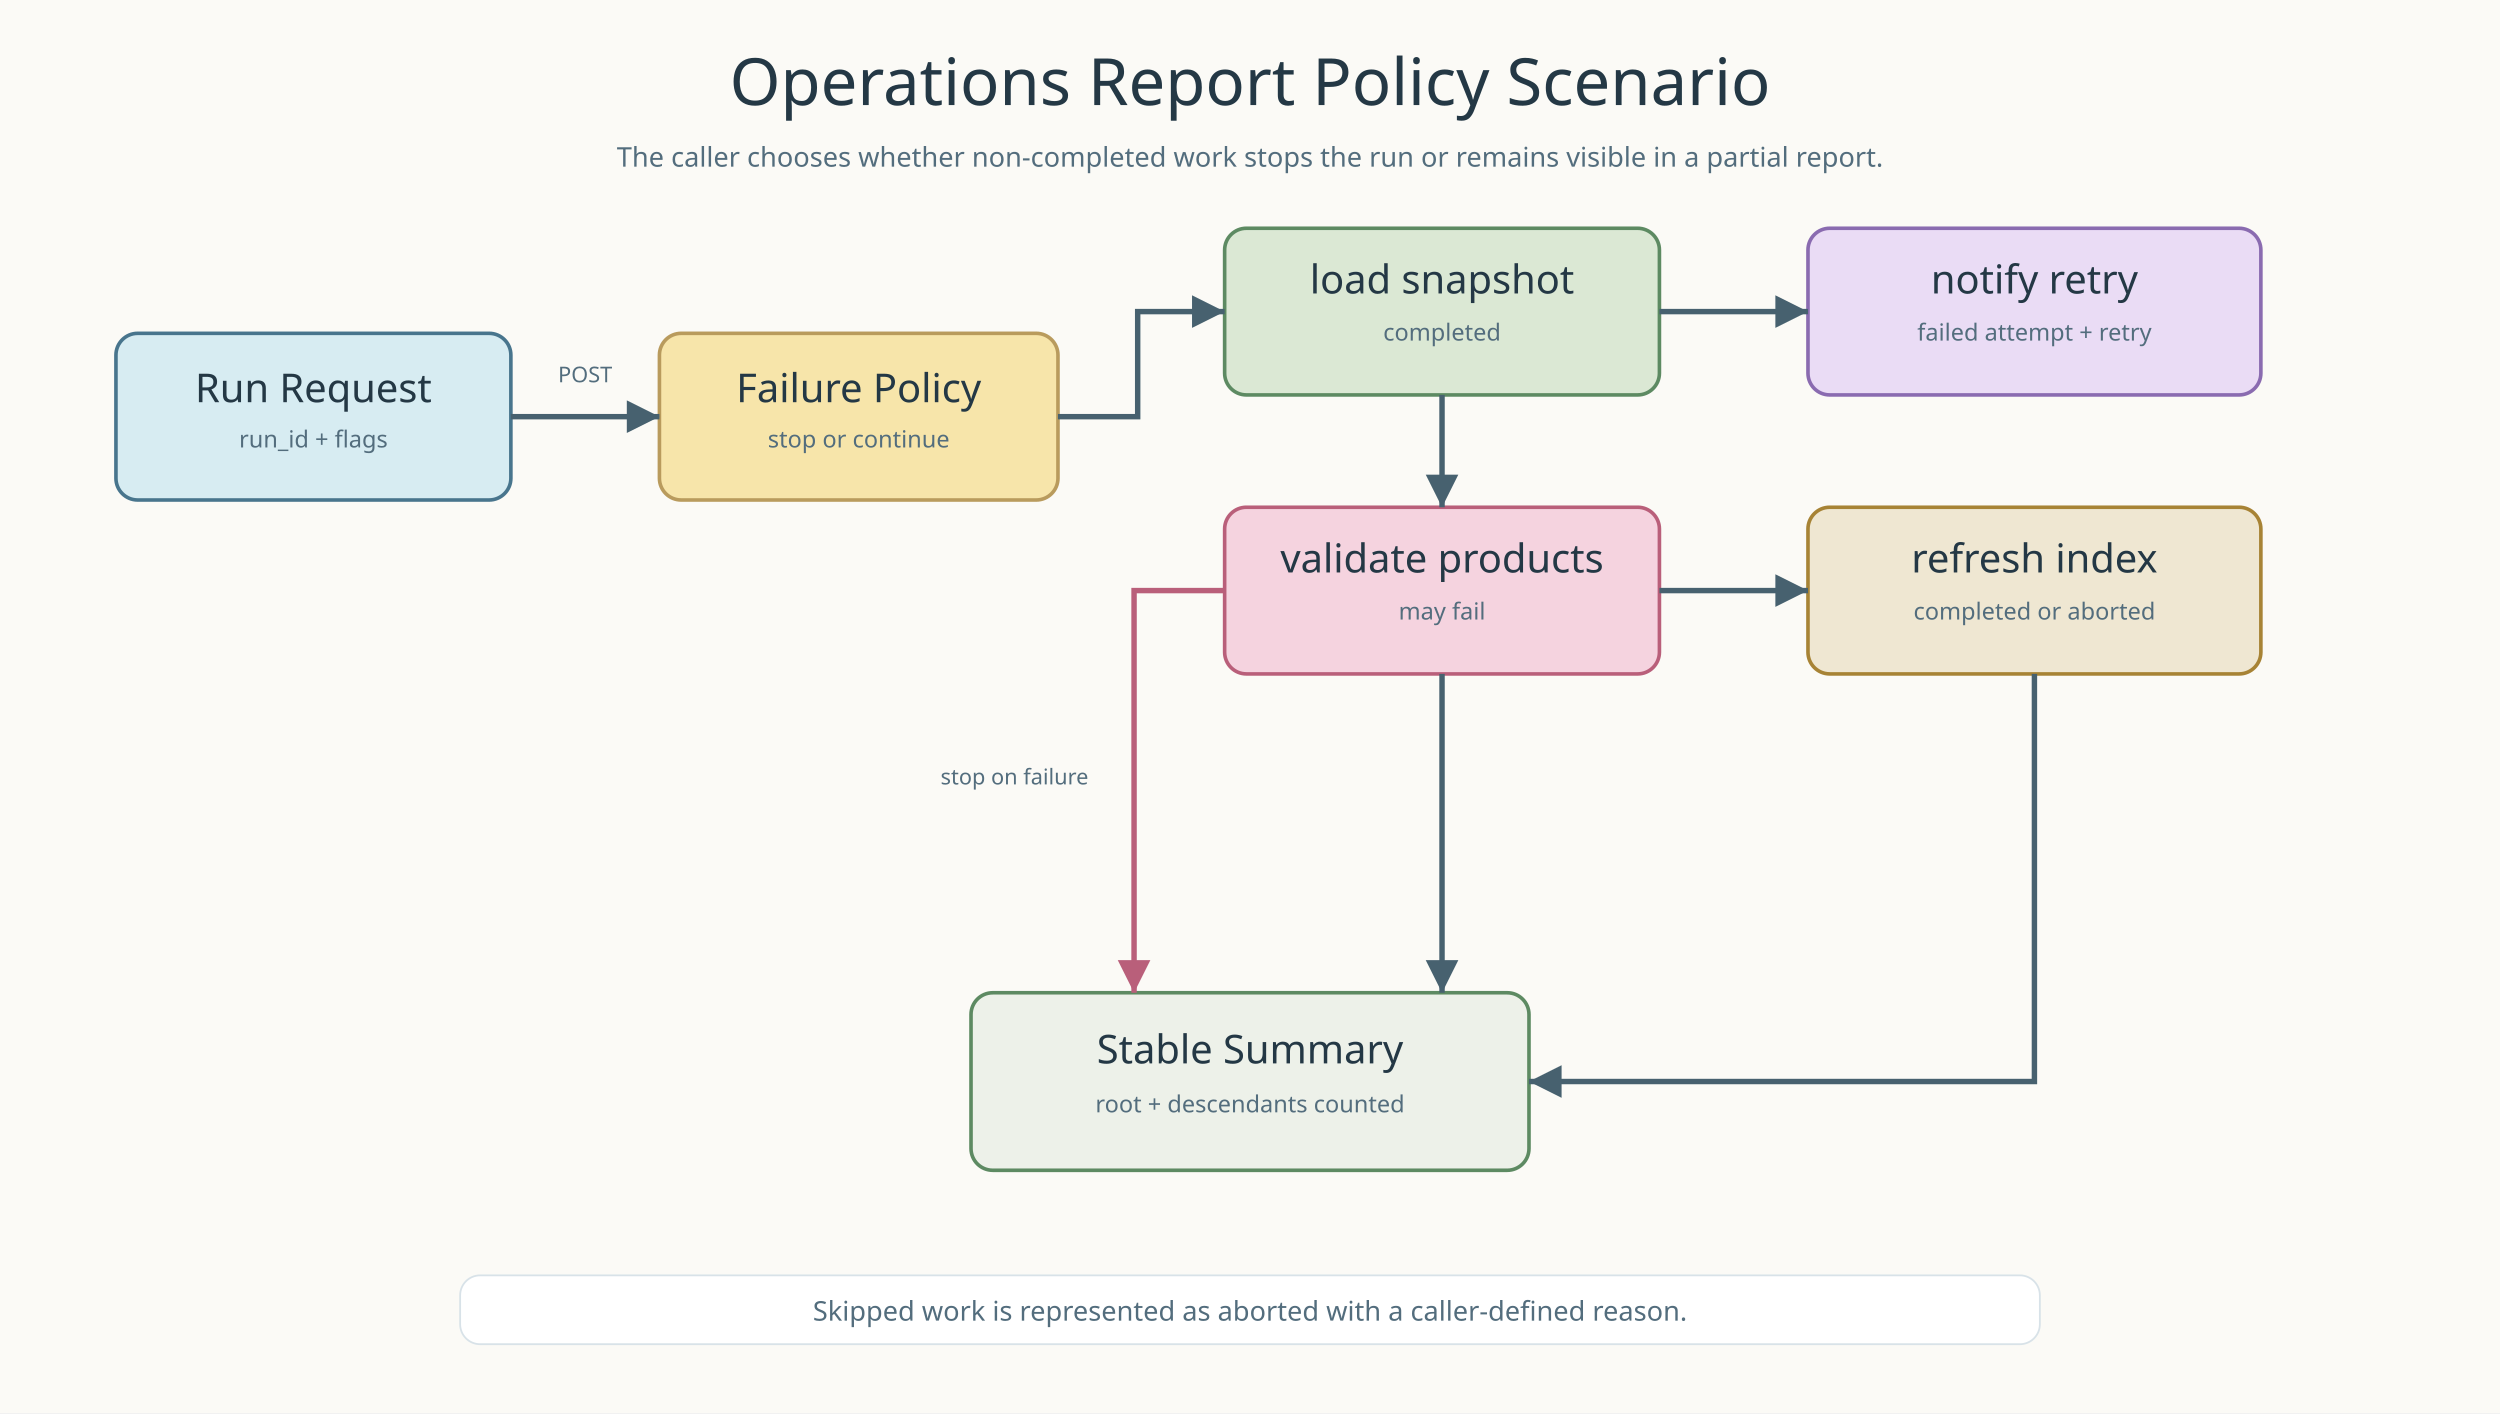
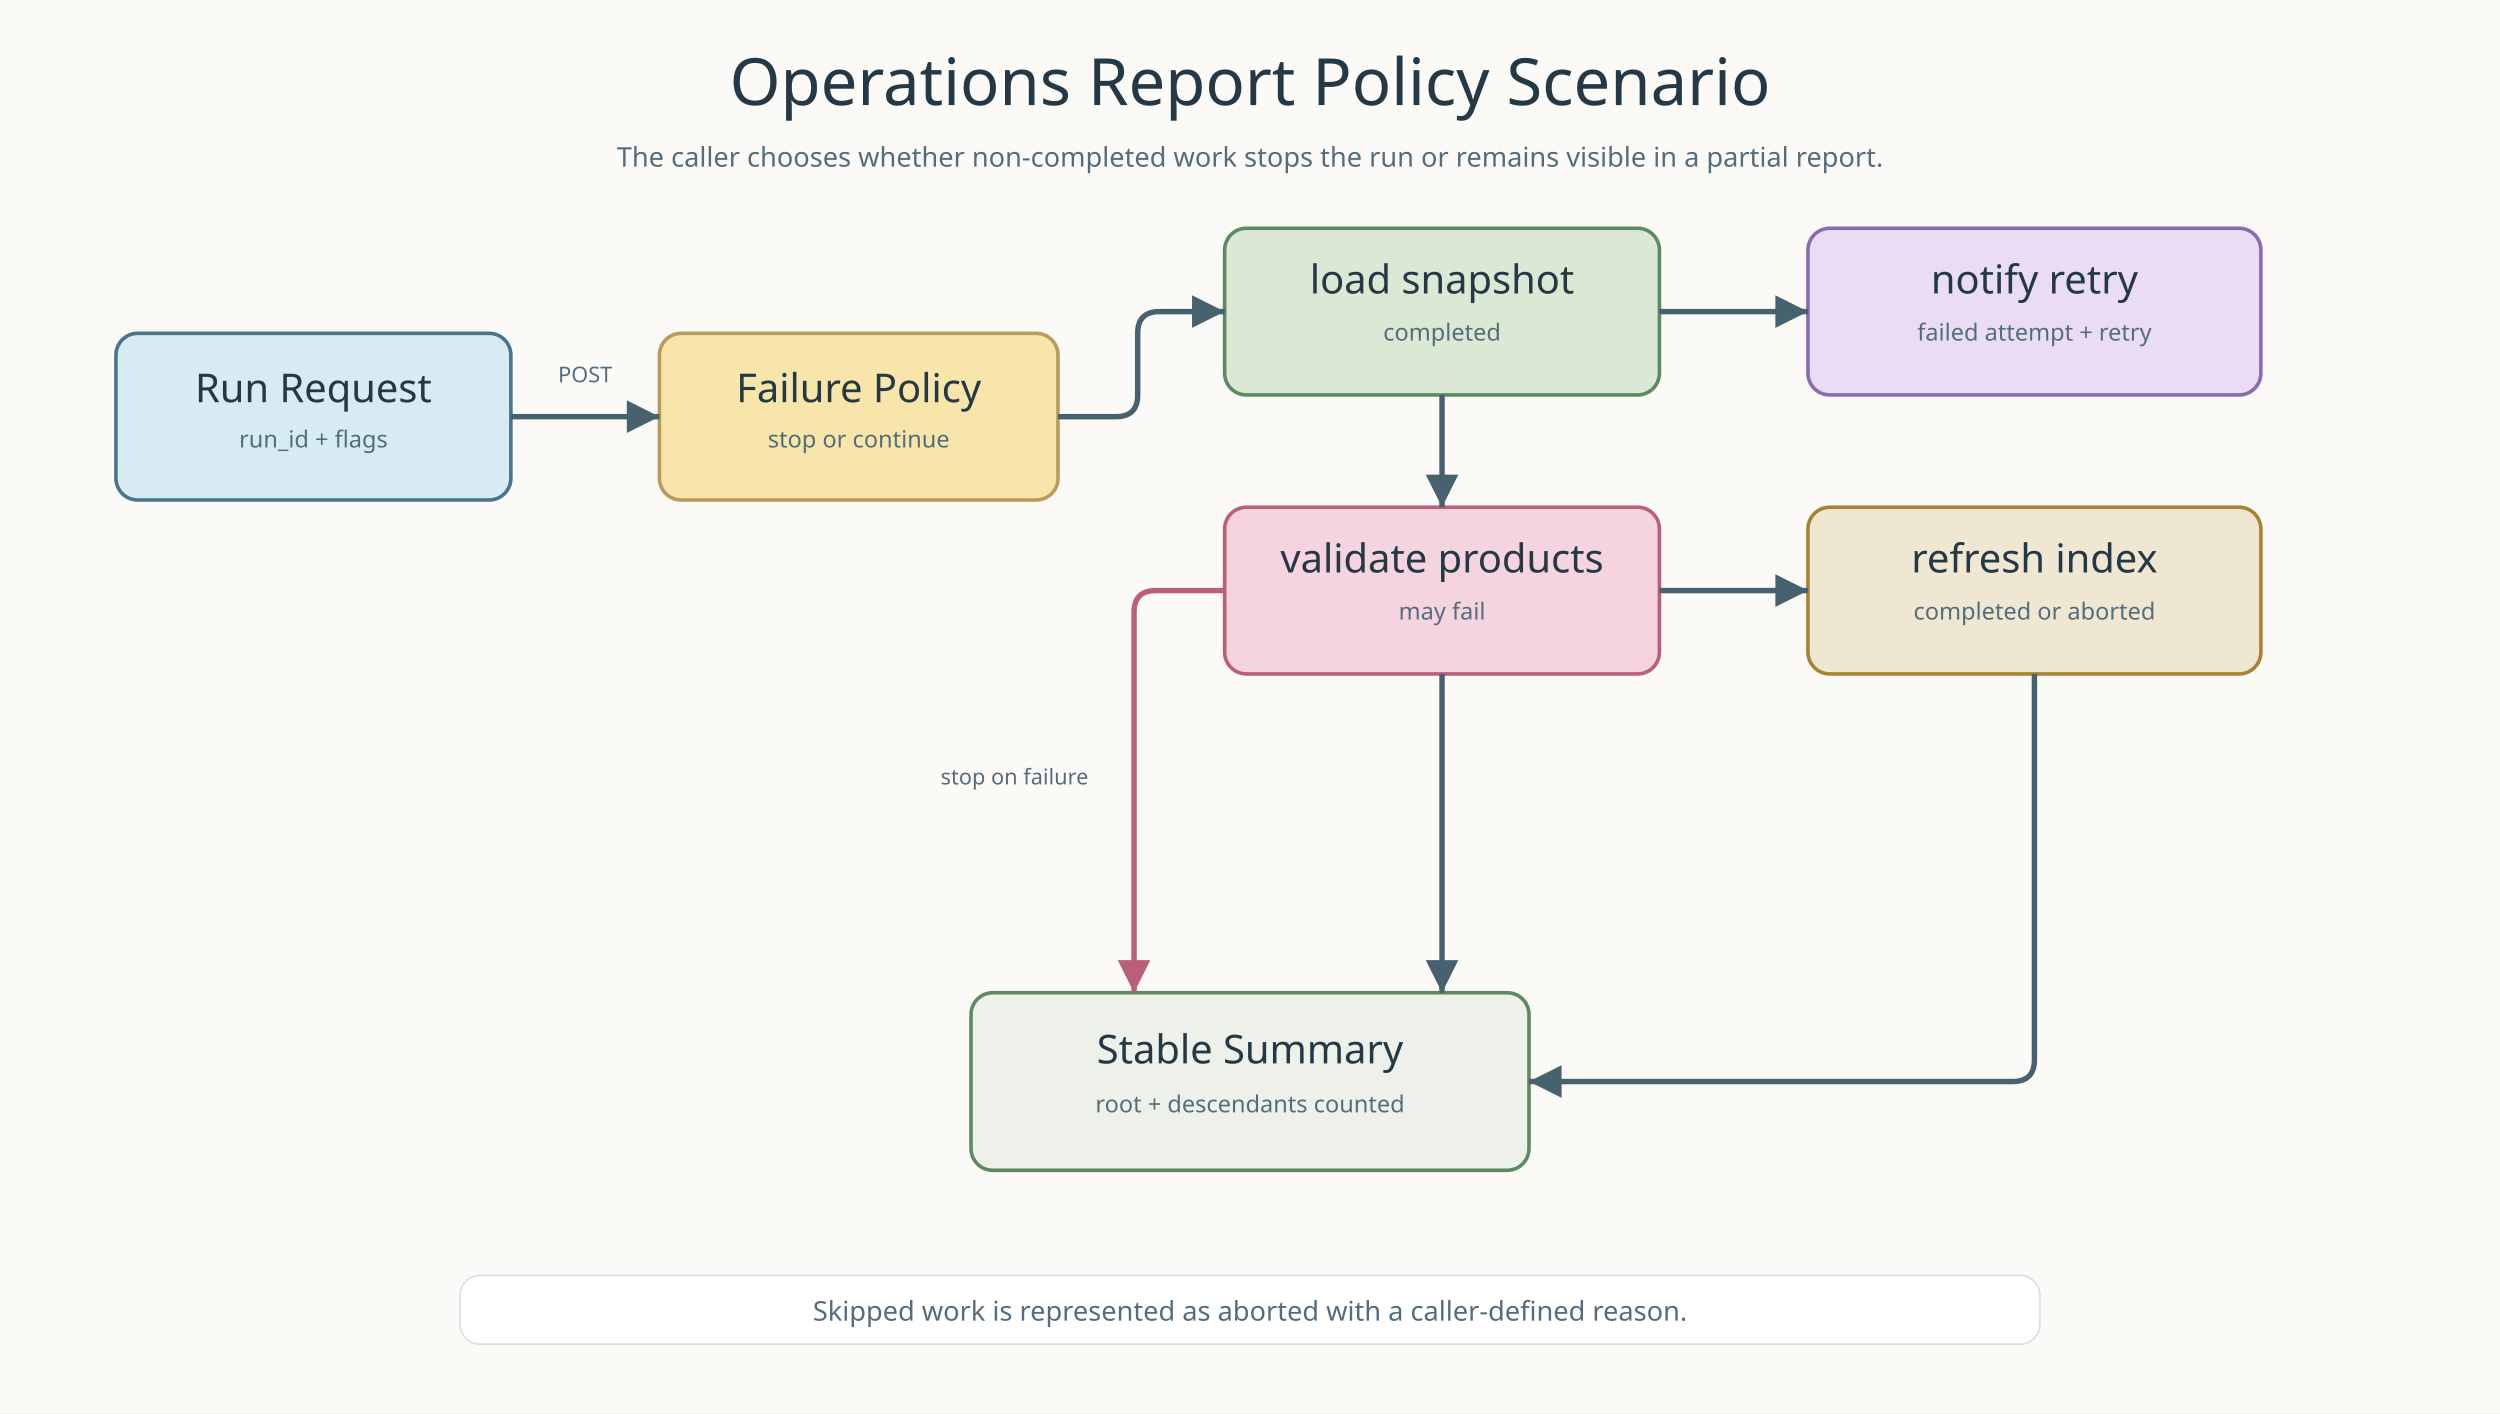
<svg xmlns="http://www.w3.org/2000/svg" width="1380" height="780" viewBox="0 0 1380 780" role="img" aria-labelledby="title desc">
  <defs>
    <marker id="scenario-main" viewBox="0 0 8 8" markerWidth="8" markerHeight="8" refX="7" refY="4" orient="auto">
-       <path d="M 1 1 L 7 4 L 1 7 Z" fill="#47616f" />
+       <polygon points="1,1 7,4 1,7" fill="#47616f" />
    </marker>
    <marker id="scenario-error" viewBox="0 0 8 8" markerWidth="8" markerHeight="8" refX="7" refY="4" orient="auto">
-       <path d="M 1 1 L 7 4 L 1 7 Z" fill="#b95f7a" />
+       <polygon points="1,1 7,4 1,7" fill="#b95f7a" />
    </marker>
    <style>
      @font-face { font-family: 'Architects Daughter'; src: url('file:///Users/debop/Library/Fonts/ArchitectsDaughter-Regular.ttf') format('truetype'); }
      @font-face { font-family: 'Comic Mono'; src: url('file:///Users/debop/Library/Fonts/ComicMono.ttf') format('truetype'); }
      .title { font-family: 'Architects Daughter'; font-size: 36px; fill: #243845; }
      .subtitle, .detail, .label { font-family: 'Comic Mono'; fill: #536d7d; }
      .subtitle { font-size: 15px; }
      .card-title { font-family: 'Architects Daughter'; font-size: 22px; fill: #243845; }
      .detail { font-size: 13px; }
      .label { font-size: 12px; }
      .main { fill: none; stroke: #47616f; stroke-width: 3; marker-end: url(#scenario-main); }
      .error { fill: none; stroke: #b95f7a; stroke-width: 3; marker-end: url(#scenario-error); }
    </style>
  </defs>
  <rect width="1380" height="780" fill="#fbfaf6" />
  <text class="title" x="690" y="58" text-anchor="middle">Operations Report Policy Scenario</text>
  <text class="subtitle" x="690" y="92" text-anchor="middle">The caller chooses whether non-completed work stops the run or remains visible in a partial report.</text>
  <g transform="translate(64 184)">
    <rect width="218" height="92" rx="12" fill="#d7ecf2" stroke="#48758d" stroke-width="2" />
    <text class="card-title" x="109" y="38" text-anchor="middle">Run Request</text>
    <text class="detail" x="109" y="63" text-anchor="middle">run_id + flags</text>
  </g>
  <g transform="translate(364 184)">
    <rect width="220" height="92" rx="12" fill="#f7e5aa" stroke="#b99b5d" stroke-width="2" />
    <text class="card-title" x="110" y="38" text-anchor="middle">Failure Policy</text>
    <text class="detail" x="110" y="63" text-anchor="middle">stop or continue</text>
  </g>
  <g transform="translate(676 126)">
    <rect width="240" height="92" rx="12" fill="#dbe8d4" stroke="#5d8a62" stroke-width="2" />
    <text class="card-title" x="120" y="36" text-anchor="middle">load snapshot</text>
    <text class="detail" x="120" y="62" text-anchor="middle">completed</text>
  </g>
  <g transform="translate(676 280)">
    <rect width="240" height="92" rx="12" fill="#f5d3df" stroke="#b95f7a" stroke-width="2" />
    <text class="card-title" x="120" y="36" text-anchor="middle">validate products</text>
    <text class="detail" x="120" y="62" text-anchor="middle">may fail</text>
  </g>
  <g transform="translate(998 126)">
    <rect width="250" height="92" rx="12" fill="#eadcf5" stroke="#8a6bb0" stroke-width="2" />
    <text class="card-title" x="125" y="36" text-anchor="middle">notify retry</text>
    <text class="detail" x="125" y="62" text-anchor="middle">failed attempt + retry</text>
  </g>
  <g transform="translate(998 280)">
    <rect width="250" height="92" rx="12" fill="#efe7d2" stroke="#a78335" stroke-width="2" />
    <text class="card-title" x="125" y="36" text-anchor="middle">refresh index</text>
    <text class="detail" x="125" y="62" text-anchor="middle">completed or aborted</text>
  </g>
  <g transform="translate(536 548)">
    <rect width="308" height="98" rx="12" fill="#edf1e9" stroke="#5d8a62" stroke-width="2" />
    <text class="card-title" x="154" y="39" text-anchor="middle">Stable Summary</text>
    <text class="detail" x="154" y="66" text-anchor="middle">root + descendants counted</text>
  </g>
  <path class="main" d="M 282 230 L 364 230" />
  <text class="label" x="323" y="211" text-anchor="middle">POST</text>
-   <path class="main" d="M 584 230 L 628 230 L 628 172 L 676 172" />
+   <path class="main" d="M 584 230 H 616 Q 628 230 628 218 V 184 Q 628 172 640 172 H 676" />
  <path class="main" d="M 796 218 L 796 280" />
  <path class="main" d="M 916 172 L 998 172" />
  <path class="main" d="M 916 326 L 998 326" />
-   <path class="main" d="M 1123 372 L 1123 597 L 844 597" />
+   <path class="main" d="M 1123 372 V 585 Q 1123 597 1111 597 H 844" />
  <path class="main" d="M 796 372 L 796 548" />
-   <path class="error" d="M 676 326 L 626 326 L 626 548" />
+   <path class="error" d="M 676 326 H 638 Q 626 326 626 338 V 548" />
  <text class="label" x="560" y="433" text-anchor="middle">stop on failure</text>
  <rect x="254" y="704" width="872" height="38" rx="11" fill="#ffffff" stroke="#d8e2e8" />
  <text class="subtitle" x="690" y="729" text-anchor="middle">Skipped work is represented as aborted with a caller-defined reason.</text>
</svg>
